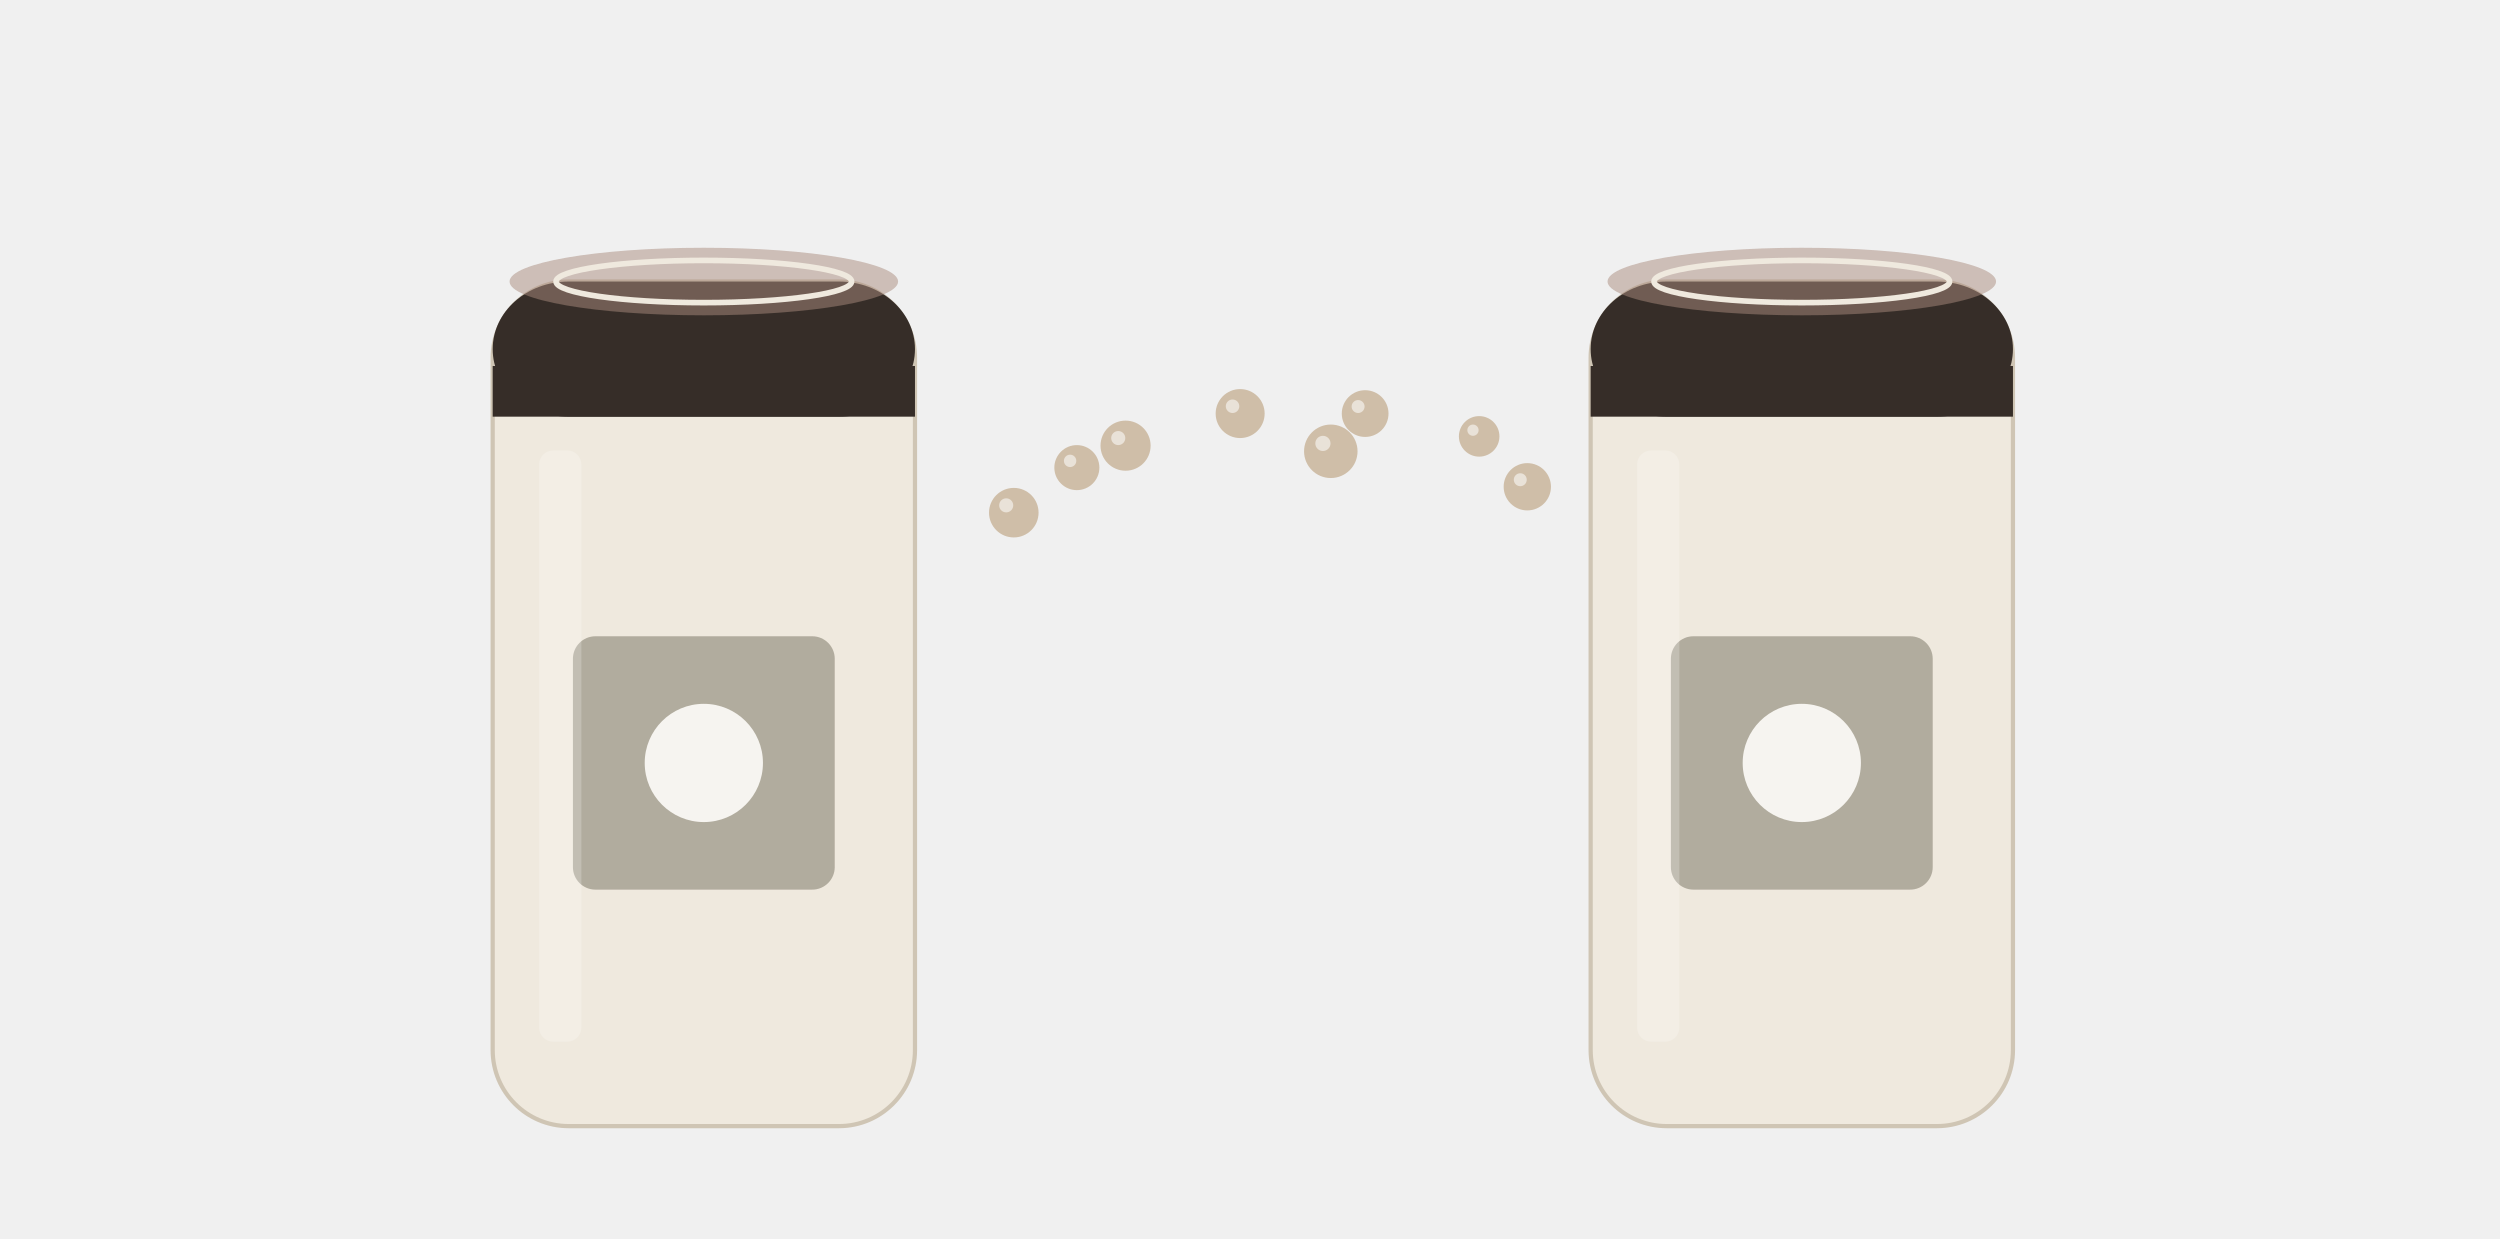
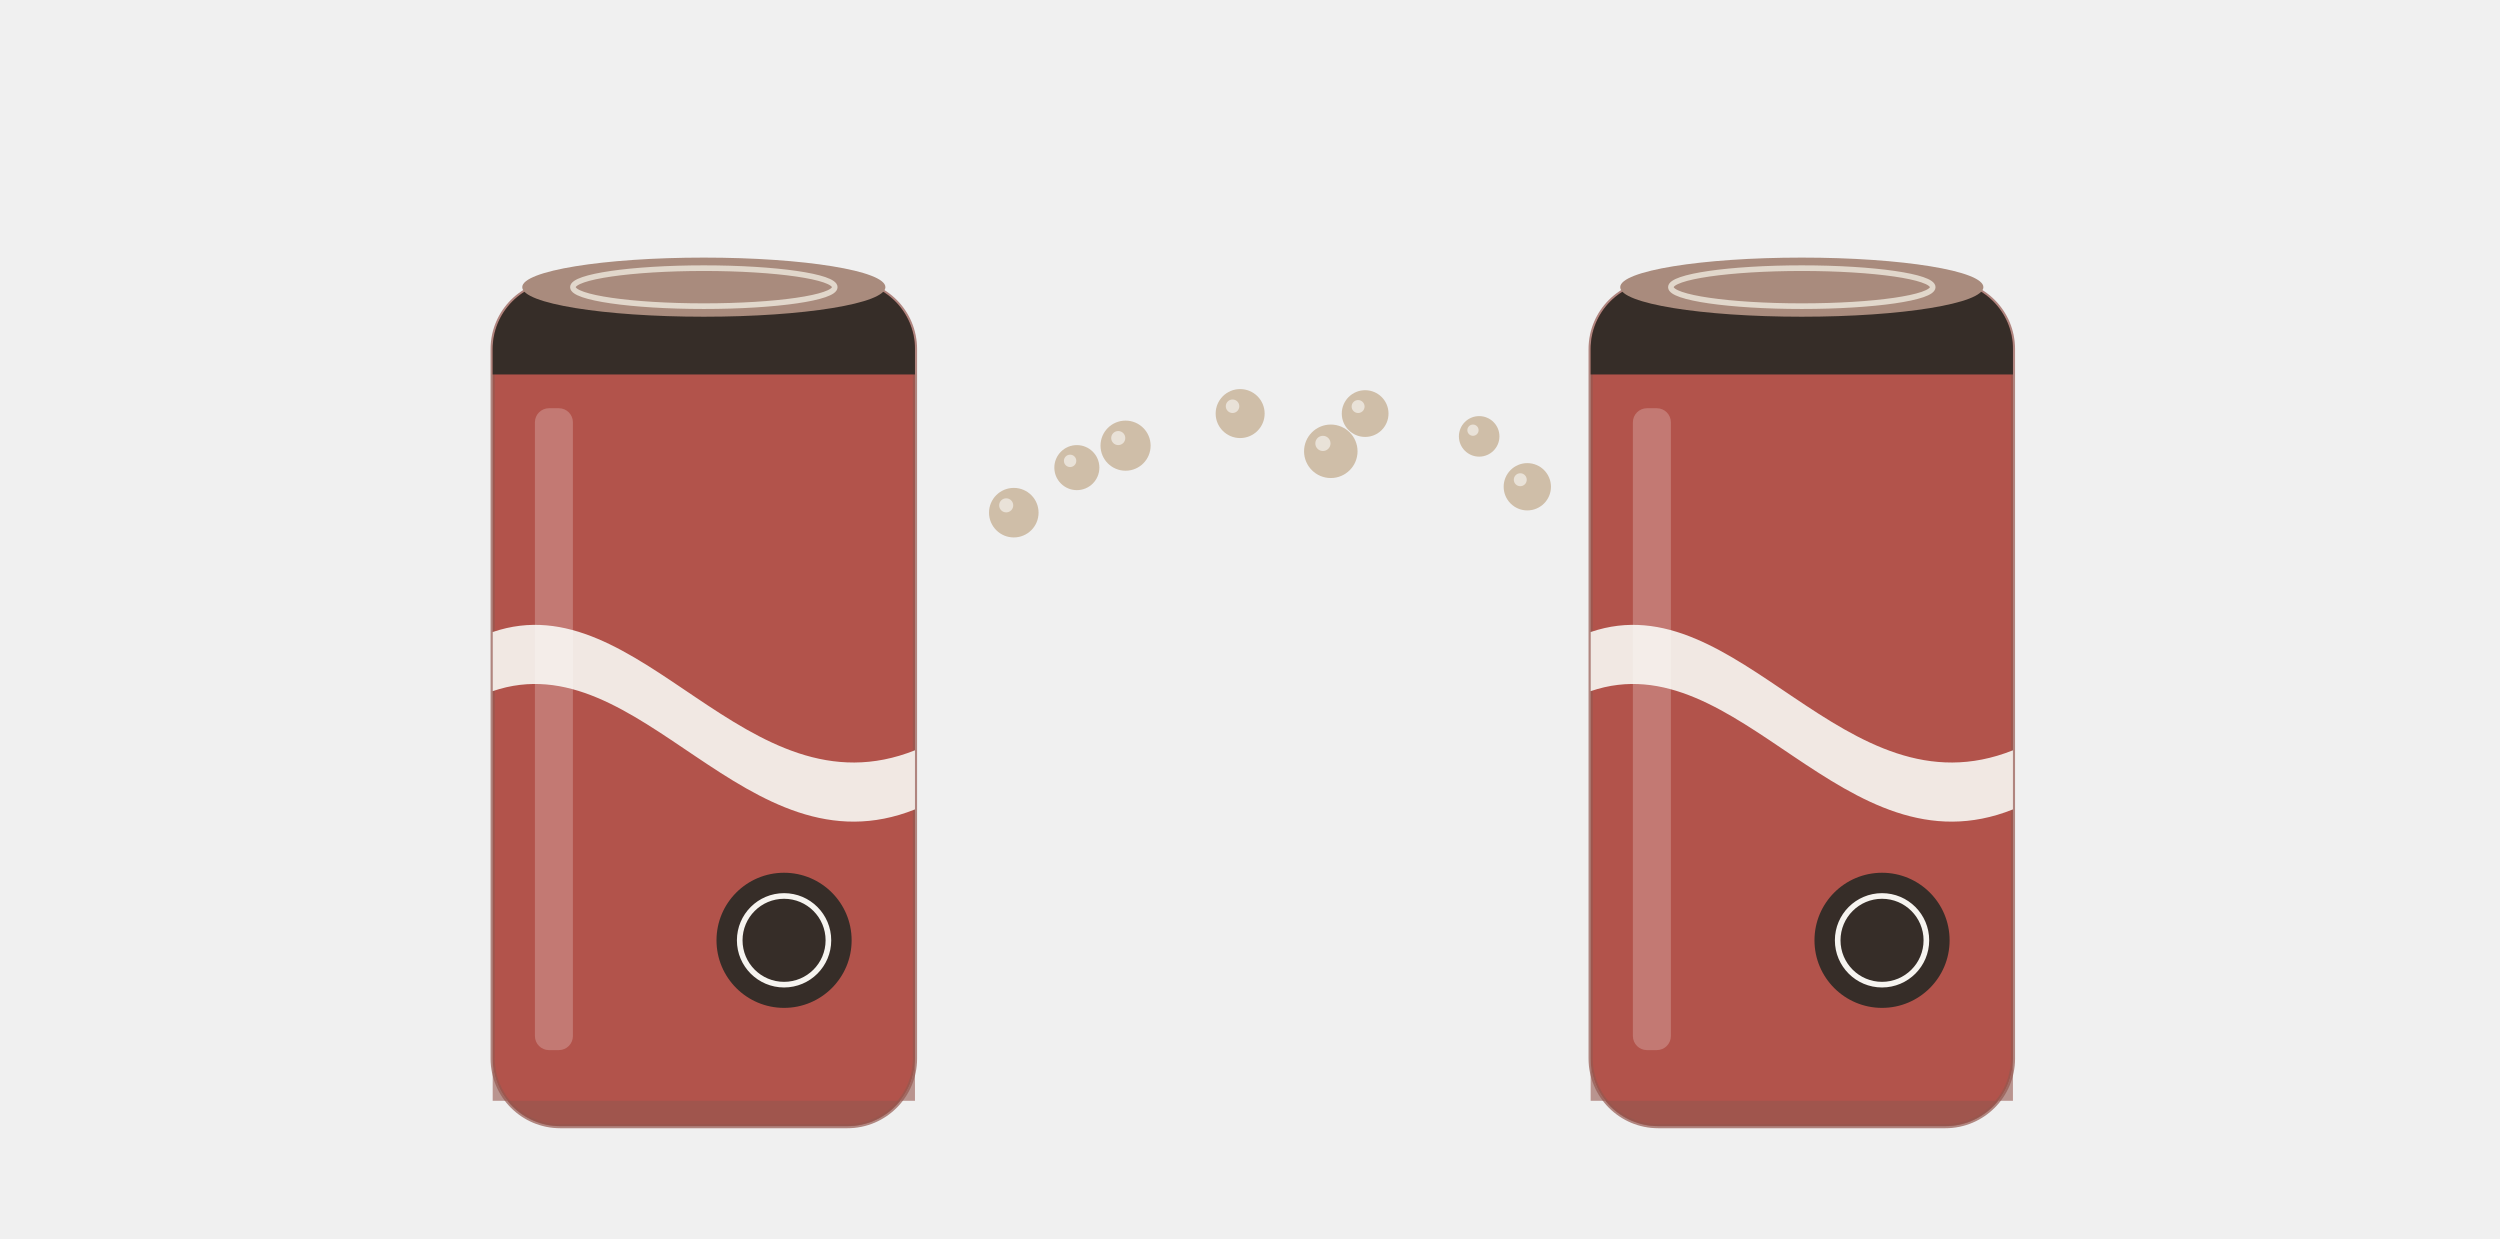
<svg xmlns="http://www.w3.org/2000/svg" viewBox="0 0 888 440" width="888" height="440">
  <defs>
    <linearGradient id="gMuscle" x1="0" y1="0" x2="0" y2="1">
      <stop offset="0" stop-color="#E0AE9F" />
      <stop offset="0.5" stop-color="#B9776A" />
      <stop offset="1" stop-color="#8A4F43" />
    </linearGradient>
    <linearGradient id="gMuted" x1="0" y1="0" x2="0" y2="1">
      <stop offset="0" stop-color="#DCC5B9" />
      <stop offset="0.5" stop-color="#CBAE9F" />
      <stop offset="1" stop-color="#A98B7D" />
    </linearGradient>
    <linearGradient id="gTendon" x1="0" y1="0" x2="1" y2="0">
      <stop offset="0" stop-color="#EFE9DE" />
      <stop offset="0.5" stop-color="#EFE9DE" />
      <stop offset="1" stop-color="#CFC5B4" />
    </linearGradient>
    <linearGradient id="gVessel" x1="0" y1="0" x2="0" y2="1">
      <stop offset="0" stop-color="#DEA69E" />
      <stop offset="0.5" stop-color="#C4807A" />
      <stop offset="1" stop-color="#95574F" />
    </linearGradient>
    <linearGradient id="gSkin" x1="0" y1="0" x2="0" y2="1">
      <stop offset="0" stop-color="#F3EAE0" />
      <stop offset="0.5" stop-color="#EBDFD2" />
      <stop offset="1" stop-color="#CDB9A6" />
    </linearGradient>
    <radialGradient id="gFat" cx="0.35" cy="0.3" r="0.8">
      <stop offset="0" stop-color="#F7EEDA" />
      <stop offset="0.55" stop-color="#EBDCBB" />
      <stop offset="1" stop-color="#CDB48A" />
    </radialGradient>
    <radialGradient id="gLiver" cx="0.3" cy="0.25" r="0.8">
      <stop offset="0" stop-color="#BC8575" />
      <stop offset="0.55" stop-color="#9B6557" />
      <stop offset="1" stop-color="#6E4036" />
    </radialGradient>
    <radialGradient id="gBrain" cx="0.35" cy="0.25" r="0.8">
      <stop offset="0" stop-color="#EDD9D0" />
      <stop offset="0.55" stop-color="#D9BBB0" />
      <stop offset="1" stop-color="#B38E85" />
    </radialGradient>
    <radialGradient id="gLumen" cx="0.5" cy="0.5" r="0.8">
      <stop offset="0" stop-color="#E9C8C0" />
      <stop offset="0.55" stop-color="#95574F" />
      <stop offset="1" stop-color="#95574F" />
    </radialGradient>
    <radialGradient id="gRbc" cx="0.4" cy="0.4" r="0.8">
      <stop offset="0" stop-color="#D27B72" />
      <stop offset="0.55" stop-color="#B2534B" />
      <stop offset="1" stop-color="#B2534B" />
    </radialGradient>
    <radialGradient id="gMito" cx="0.35" cy="0.3" r="0.8">
      <stop offset="0" stop-color="#E8CFBF" />
      <stop offset="0.55" stop-color="#CDA893" />
      <stop offset="1" stop-color="#8E5A4C" />
    </radialGradient>
    <radialGradient id="gMol1" cx="0.35" cy="0.3" r="0.8">
      <stop offset="0" stop-color="#F4F1EB" />
      <stop offset="0.55" stop-color="#A9B3BC" />
      <stop offset="1" stop-color="#7F8B95" />
    </radialGradient>
    <radialGradient id="gMol2" cx="0.35" cy="0.3" r="0.8">
      <stop offset="0" stop-color="#F4F1EB" />
      <stop offset="0.55" stop-color="#ABA597" />
      <stop offset="1" stop-color="#827C70" />
    </radialGradient>
    <radialGradient id="gMol3" cx="0.35" cy="0.3" r="0.8">
      <stop offset="0" stop-color="#F4F1EB" />
      <stop offset="0.55" stop-color="#CFBEA8" />
      <stop offset="1" stop-color="#A28F77" />
    </radialGradient>
    <radialGradient id="gSat" cx="0.35" cy="0.3" r="0.8">
      <stop offset="0" stop-color="#D8CFE0" />
      <stop offset="0.55" stop-color="#9C8FA8" />
      <stop offset="1" stop-color="#6F6380" />
    </radialGradient>
    <filter id="shadow" x="-20%" y="-20%" width="140%" height="160%">
      <feDropShadow dx="0" dy="10" stdDeviation="10" flood-color="#362D28" flood-opacity="0.14" />
    </filter>
    <filter id="soft" x="-20%" y="-20%" width="140%" height="160%">
      <feDropShadow dx="0" dy="4" stdDeviation="4" flood-color="#362D28" flood-opacity="0.10" />
    </filter>
  </defs>
  <g transform="translate(250 250) rotate(0) scale(1)">
    <g>
-       <rect x="-75" y="-150" width="150" height="300" rx="27" fill="#EFE9DE" stroke="#CFC5B4" stroke-width="1.5" />
-       <rect x="-75" y="-150" width="150" height="48" rx="27" fill="#362D28" />
-       <rect x="-75" y="-120" width="150" height="18" fill="#362D28" />
-       <ellipse cx="0" cy="-150" rx="69" ry="12" fill="#A98B7D" opacity="0.5" />
-       <ellipse cx="0" cy="-150" rx="52.5" ry="7.5" fill="none" stroke="#EFE9DE" stroke-width="2" />
-       <rect x="-46.5" y="-24" width="93" height="90" rx="8" fill="#ABA597" opacity="0.9" />
-       <circle cx="0" cy="21" r="21" fill="#F6F4F0" />
-       <rect x="-58.5" y="-90" width="15" height="210" rx="5" fill="#fff" opacity="0.22" />
+       <rect x="-75" y="-150" width="150" height="300" rx="24" fill="#B2534B" stroke="#95574F" stroke-opacity="0.7" stroke-width="1.5" />
+       <path d="M-75,-25.5 C-22.5,-43.5 15,40.5 75,16.5 L75,37.5 C15,61.5 -22.5,-22.5 -75,-4.5 Z" fill="#F6F4F0" opacity="0.92" />
+       <circle cx="28.5" cy="84" r="24" fill="#362D28" />
+       <circle cx="28.5" cy="84" r="15.75" fill="none" stroke="#F6F4F0" stroke-width="2" />
+       <path d="M-75,-126 A24,24 0 0 1 -51,-150 L51,-150 A24,24 0 0 1 75,-126 L75,-117 L-75,-117 Z" fill="#362D28" />
+       <ellipse cx="0" cy="-148" rx="64.5" ry="10.5" fill="#A98B7D" />
+       <ellipse cx="0" cy="-148" rx="46.5" ry="6.75" fill="none" stroke="#EFE9DE" stroke-opacity="0.8" stroke-width="2" />
+       <path d="M-75,126 A24,24 0 0 0 -51,150 L51,150 A24,24 0 0 0 75,126 L75,141 L-75,141 Z" fill="#95574F" opacity="0.6" />
+       <rect x="-60" y="-105" width="13.5" height="228" rx="5" fill="#fff" opacity="0.22" />
    </g>
  </g>
  <g transform="translate(640 250) rotate(0) scale(1)">
    <g>
-       <rect x="-75" y="-150" width="150" height="300" rx="27" fill="#EFE9DE" stroke="#CFC5B4" stroke-width="1.5" />
-       <rect x="-75" y="-150" width="150" height="48" rx="27" fill="#362D28" />
-       <rect x="-75" y="-120" width="150" height="18" fill="#362D28" />
-       <ellipse cx="0" cy="-150" rx="69" ry="12" fill="#A98B7D" opacity="0.5" />
-       <ellipse cx="0" cy="-150" rx="52.5" ry="7.5" fill="none" stroke="#EFE9DE" stroke-width="2" />
-       <rect x="-46.5" y="-24" width="93" height="90" rx="8" fill="#ABA597" opacity="0.9" />
-       <circle cx="0" cy="21" r="21" fill="#F6F4F0" />
-       <rect x="-58.5" y="-90" width="15" height="210" rx="5" fill="#fff" opacity="0.22" />
+       <rect x="-75" y="-150" width="150" height="300" rx="24" fill="#B2534B" stroke="#95574F" stroke-opacity="0.7" stroke-width="1.5" />
+       <path d="M-75,-25.5 C-22.5,-43.5 15,40.5 75,16.5 L75,37.5 C15,61.5 -22.5,-22.5 -75,-4.5 Z" fill="#F6F4F0" opacity="0.92" />
+       <circle cx="28.5" cy="84" r="24" fill="#362D28" />
+       <circle cx="28.5" cy="84" r="15.75" fill="none" stroke="#F6F4F0" stroke-width="2" />
+       <path d="M-75,-126 A24,24 0 0 1 -51,-150 L51,-150 A24,24 0 0 1 75,-126 L75,-117 L-75,-117 Z" fill="#362D28" />
+       <ellipse cx="0" cy="-148" rx="64.5" ry="10.5" fill="#A98B7D" />
+       <ellipse cx="0" cy="-148" rx="46.5" ry="6.75" fill="none" stroke="#EFE9DE" stroke-opacity="0.8" stroke-width="2" />
+       <path d="M-75,126 A24,24 0 0 0 -51,150 L51,150 A24,24 0 0 0 75,126 L75,141 L-75,141 Z" fill="#95574F" opacity="0.6" />
+       <rect x="-60" y="-105" width="13.5" height="228" rx="5" fill="#fff" opacity="0.22" />
    </g>
  </g>
  <g>
    <circle cx="360.1" cy="182.1" r="8.8" fill="#CFBEA8" />
    <circle cx="357.4" cy="179.5" r="2.5" fill="#fff" opacity="0.55" />
    <circle cx="382.5" cy="166.1" r="8.0" fill="#CFBEA8" />
    <circle cx="380.1" cy="163.7" r="2.2" fill="#fff" opacity="0.55" />
    <circle cx="399.8" cy="158.3" r="8.9" fill="#CFBEA8" />
    <circle cx="397.2" cy="155.6" r="2.5" fill="#fff" opacity="0.55" />
    <circle cx="440.5" cy="146.9" r="8.7" fill="#CFBEA8" />
    <circle cx="437.8" cy="144.3" r="2.4" fill="#fff" opacity="0.55" />
    <circle cx="472.7" cy="160.3" r="9.5" fill="#CFBEA8" />
    <circle cx="469.9" cy="157.5" r="2.7" fill="#fff" opacity="0.55" />
    <circle cx="484.9" cy="146.9" r="8.3" fill="#CFBEA8" />
    <circle cx="482.4" cy="144.4" r="2.3" fill="#fff" opacity="0.55" />
    <circle cx="525.4" cy="155.0" r="7.2" fill="#CFBEA8" />
    <circle cx="523.2" cy="152.8" r="2.0" fill="#fff" opacity="0.55" />
    <circle cx="542.5" cy="172.9" r="8.4" fill="#CFBEA8" />
    <circle cx="540.0" cy="170.4" r="2.3" fill="#fff" opacity="0.55" />
  </g>
</svg>
